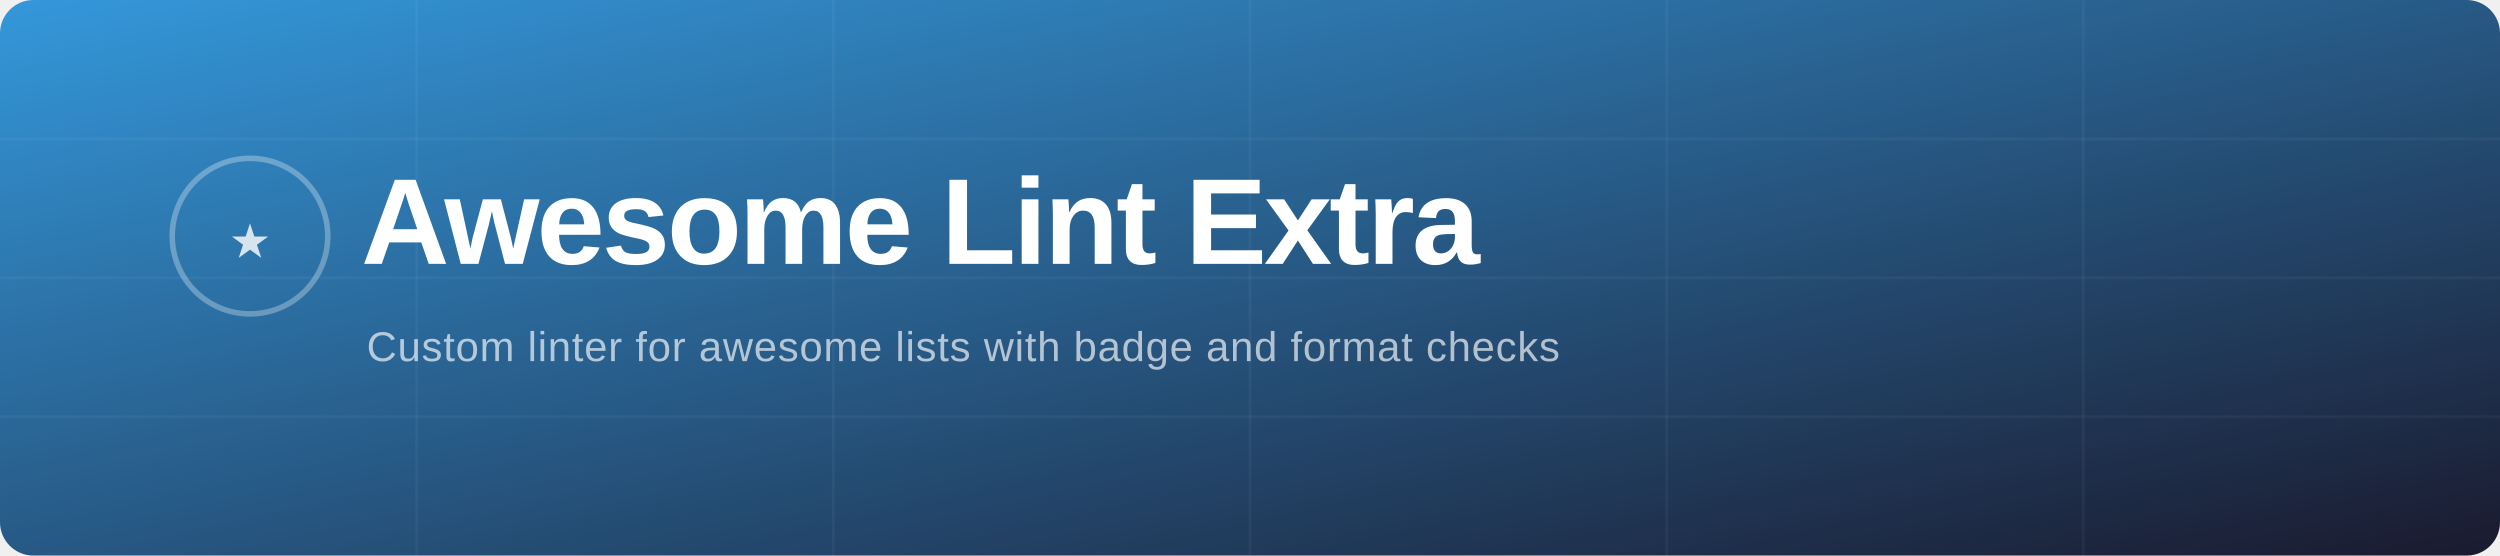
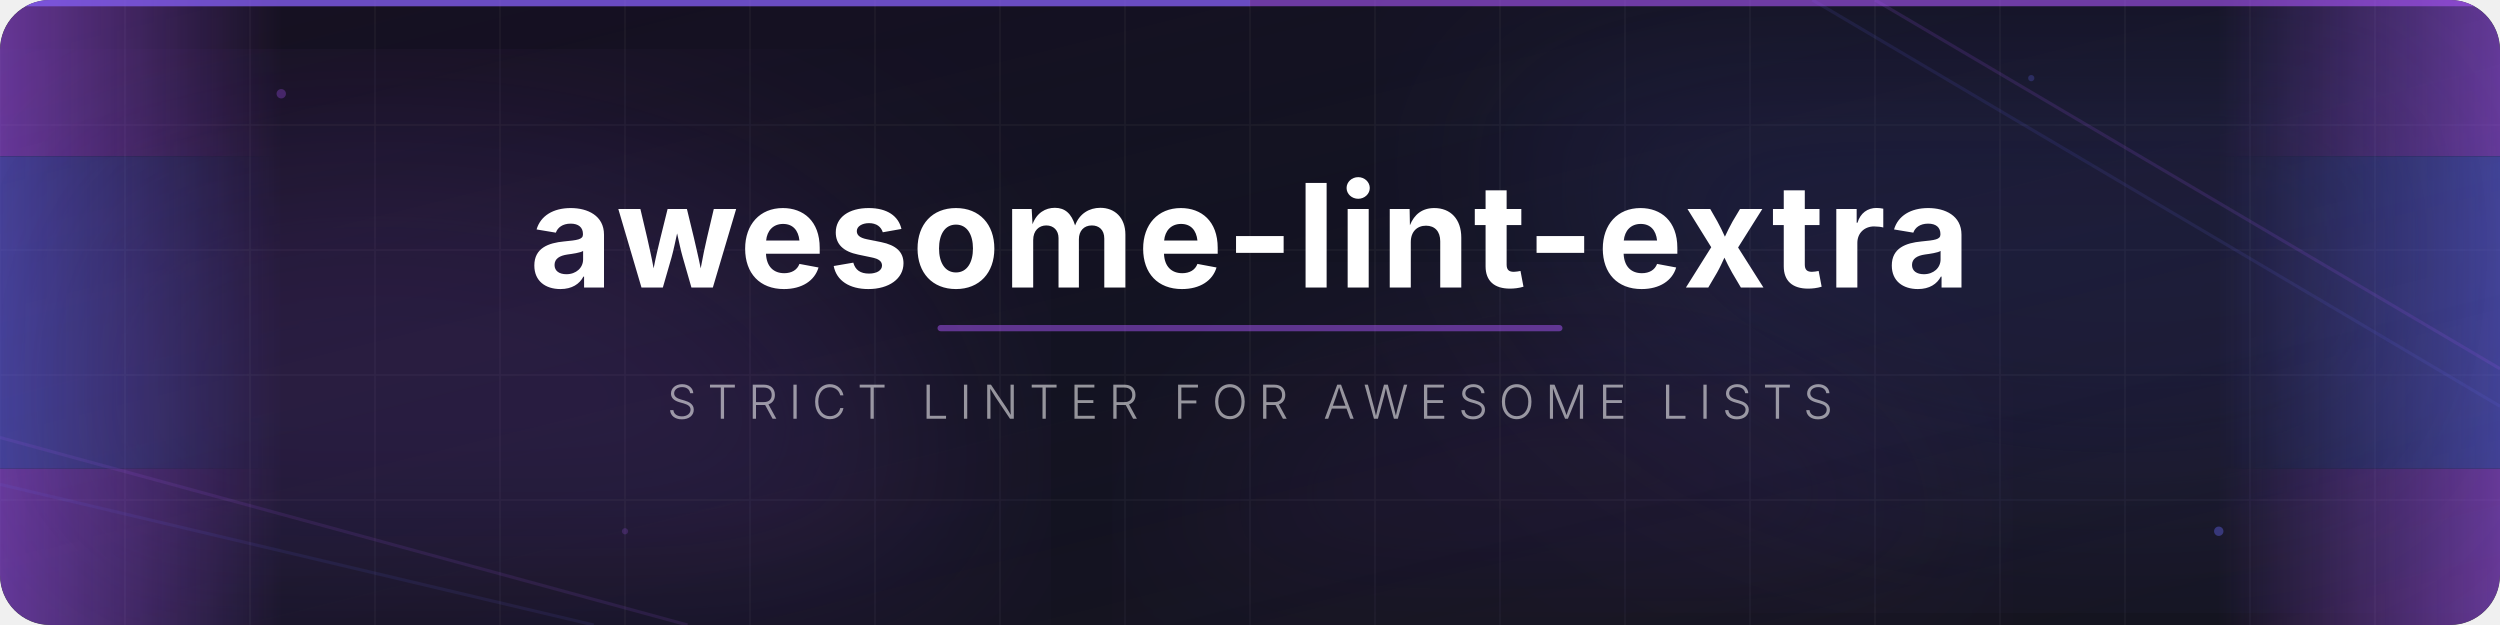
- <svg xmlns="http://www.w3.org/2000/svg" viewBox="0 0 900 200" width="900" height="200">
+ <svg xmlns="http://www.w3.org/2000/svg" viewBox="0 0 800 200" width="800" height="200">
  <defs>
+     <clipPath id="rounded">
+       <rect width="800" height="200" rx="16" ry="16" />
+     </clipPath>
    <linearGradient id="bg" x1="0%" y1="0%" x2="100%" y2="100%">
-       <stop offset="0%" stop-color="#3498db" />
-       <stop offset="100%" stop-color="#1a1a2e" />
+       <stop offset="0%" stop-color="#0a0a0f" />
+       <stop offset="100%" stop-color="#14141f" />
    </linearGradient>
+     <linearGradient id="glow" x1="0%" y1="0%" x2="100%" y2="100%">
+       <stop offset="0%" stop-color="#a855f7" stop-opacity="0.08" />
+       <stop offset="50%" stop-color="#6366f1" stop-opacity="0.05" />
+       <stop offset="100%" stop-color="#a855f7" stop-opacity="0.0" />
+     </linearGradient>
+     <filter id="blur1">
+       <feGaussianBlur stdDeviation="40" />
+     </filter>
+     <filter id="blur2">
+       <feGaussianBlur stdDeviation="30" />
+     </filter>
+     <mask id="fade-left">
+       <linearGradient id="fl" x1="0%" y1="0%" x2="100%" y2="0%">
+         <stop offset="0%" stop-color="#fff" />
+         <stop offset="100%" stop-color="#000" />
+       </linearGradient>
+       <rect width="90" height="200" fill="url(#fl)" />
+     </mask>
+     <mask id="fade-right">
+       <linearGradient id="fr" x1="0%" y1="0%" x2="100%" y2="0%">
+         <stop offset="0%" stop-color="#000" />
+         <stop offset="100%" stop-color="#fff" />
+       </linearGradient>
+       <rect x="710" width="90" height="200" fill="url(#fr)" />
+     </mask>
  </defs>
-   <rect width="900" height="200" rx="12" fill="url(#bg)" />
-   <g stroke="#ffffff" stroke-opacity="0.04" stroke-width="1">
-     <line x1="0" y1="50" x2="900" y2="50" />
-     <line x1="0" y1="100" x2="900" y2="100" />
-     <line x1="0" y1="150" x2="900" y2="150" />
-     <line x1="150" y1="0" x2="150" y2="200" />
-     <line x1="300" y1="0" x2="300" y2="200" />
-     <line x1="450" y1="0" x2="450" y2="200" />
-     <line x1="600" y1="0" x2="600" y2="200" />
-     <line x1="750" y1="0" x2="750" y2="200" />
+   <g clip-path="url(#rounded)">
+     <rect width="800" height="200" fill="url(#bg)" />
+     <g opacity="0.04" stroke="#fff" stroke-width="0.5" fill="none">
+       <line x1="0" y1="0" x2="0" y2="200" />
+       <line x1="40" y1="0" x2="40" y2="200" />
+       <line x1="80" y1="0" x2="80" y2="200" />
+       <line x1="120" y1="0" x2="120" y2="200" />
+       <line x1="160" y1="0" x2="160" y2="200" />
+       <line x1="200" y1="0" x2="200" y2="200" />
+       <line x1="240" y1="0" x2="240" y2="200" />
+       <line x1="280" y1="0" x2="280" y2="200" />
+       <line x1="320" y1="0" x2="320" y2="200" />
+       <line x1="360" y1="0" x2="360" y2="200" />
+       <line x1="400" y1="0" x2="400" y2="200" />
+       <line x1="440" y1="0" x2="440" y2="200" />
+       <line x1="480" y1="0" x2="480" y2="200" />
+       <line x1="520" y1="0" x2="520" y2="200" />
+       <line x1="560" y1="0" x2="560" y2="200" />
+       <line x1="600" y1="0" x2="600" y2="200" />
+       <line x1="640" y1="0" x2="640" y2="200" />
+       <line x1="680" y1="0" x2="680" y2="200" />
+       <line x1="720" y1="0" x2="720" y2="200" />
+       <line x1="760" y1="0" x2="760" y2="200" />
+       <line x1="0" y1="40" x2="800" y2="40" />
+       <line x1="0" y1="80" x2="800" y2="80" />
+       <line x1="0" y1="120" x2="800" y2="120" />
+       <line x1="0" y1="160" x2="800" y2="160" />
+     </g>
+     <g mask="url(#fade-left)" opacity="0.55">
+       <rect x="0" y="0" width="90" height="50" fill="#a855f7" />
+       <rect x="0" y="50" width="90" height="100" fill="#6366f1" />
+       <rect x="0" y="150" width="90" height="50" fill="#a855f7" />
+     </g>
+     <g mask="url(#fade-right)" opacity="0.55">
+       <rect x="710" y="0" width="90" height="50" fill="#a855f7" />
+       <rect x="710" y="50" width="90" height="100" fill="#6366f1" />
+       <rect x="710" y="150" width="90" height="50" fill="#a855f7" />
+     </g>
+     <ellipse cx="120" cy="160" rx="180" ry="120" fill="#a855f7" opacity="0.15" filter="url(#blur1)" />
+     <ellipse cx="680" cy="40" rx="200" ry="130" fill="#6366f1" opacity="0.12" filter="url(#blur1)" />
+     <ellipse cx="500" cy="180" rx="120" ry="80" fill="#a855f7" opacity="0.06" filter="url(#blur2)" />
+     <line x1="580" y1="0" x2="800" y2="130" stroke="#6366f1" stroke-width="1" opacity="0.12" />
+     <line x1="600" y1="0" x2="800" y2="118" stroke="#a855f7" stroke-width="1" opacity="0.15" />
+     <line x1="0" y1="140" x2="220" y2="200" stroke="#a855f7" stroke-width="1" opacity="0.12" />
+     <line x1="0" y1="155" x2="190" y2="200" stroke="#6366f1" stroke-width="1" opacity="0.1" />
+     <rect width="800" height="200" fill="url(#glow)" />
+     <circle cx="90" cy="30" r="1.5" fill="#a855f7" opacity="0.3" />
+     <circle cx="710" cy="170" r="1.5" fill="#6366f1" opacity="0.4" />
+     <circle cx="200" cy="170" r="1" fill="#a855f7" opacity="0.2" />
+     <circle cx="650" cy="25" r="1" fill="#6366f1" opacity="0.25" />
+     <text x="400" y="92" text-anchor="middle" font-family="'SF Pro Display', 'Inter', system-ui, -apple-system, 'Segoe UI', Helvetica, Arial, sans-serif" font-size="46" fill="#fff" font-weight="700" letter-spacing="1">awesome-lint-extra</text>
+     <rect x="300" y="104" width="200" height="2" rx="1" fill="#a855f7" opacity="0.5" />
+     <text x="400" y="134" text-anchor="middle" font-family="'SF Pro Display', 'Inter', system-ui, -apple-system, 'Segoe UI', Helvetica, Arial, sans-serif" font-size="15" fill="rgba(255,255,255,0.55)" font-weight="300" letter-spacing="3.5">STRICT LINTER FOR AWESOME LISTS</text>
+     <rect width="800" height="2" fill="#a855f7" opacity="0.6" />
+     <rect x="0" y="0" width="400" height="2" fill="#6366f1" opacity="0.4" />
  </g>
-   <g transform="translate(60, 55)">
-     <circle cx="30" cy="30" r="28" fill="none" stroke="#ffffff" stroke-width="2" opacity="0.3" />
-     <text x="30" y="38" text-anchor="middle" font-family="monospace" font-size="24" fill="#ffffff" opacity="0.8">★</text>
-   </g>
-   <text x="130" y="95" font-family="'Segoe UI', 'Helvetica Neue', Arial, sans-serif" font-size="44" font-weight="700" fill="#ffffff" letter-spacing="-1">Awesome Lint Extra</text>
-   <text x="132" y="130" font-family="'Segoe UI', 'Helvetica Neue', Arial, sans-serif" font-size="15" fill="#ffffff" opacity="0.65" letter-spacing="0.3">Custom linter for awesome lists with badge and format checks</text>
</svg>
